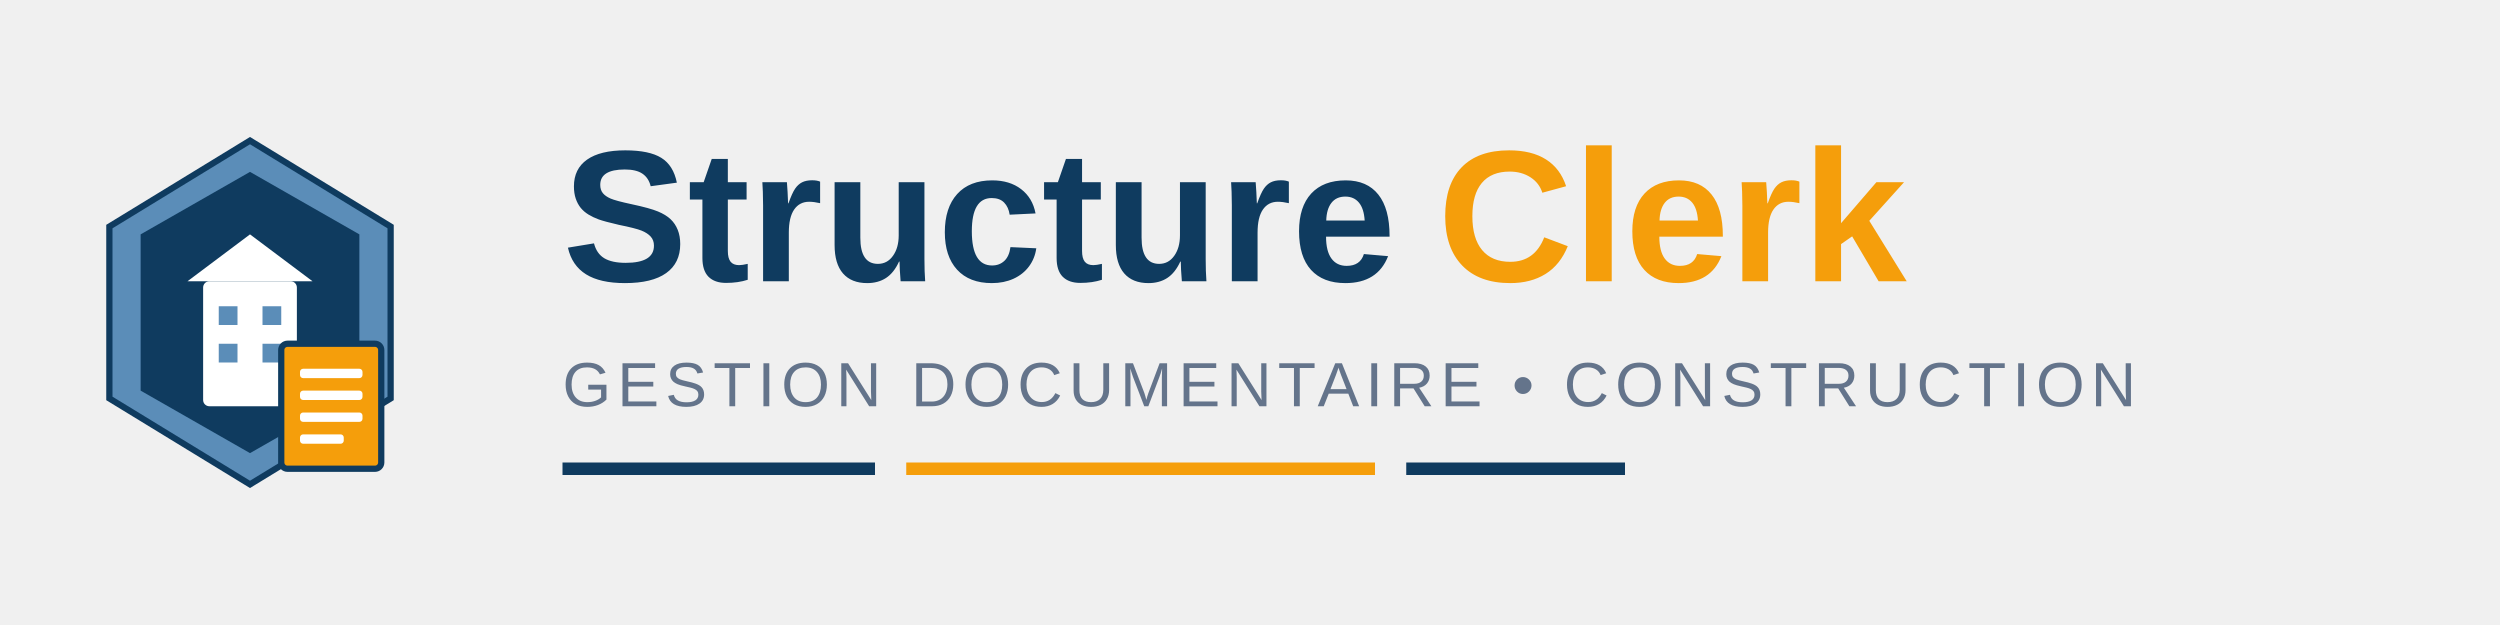
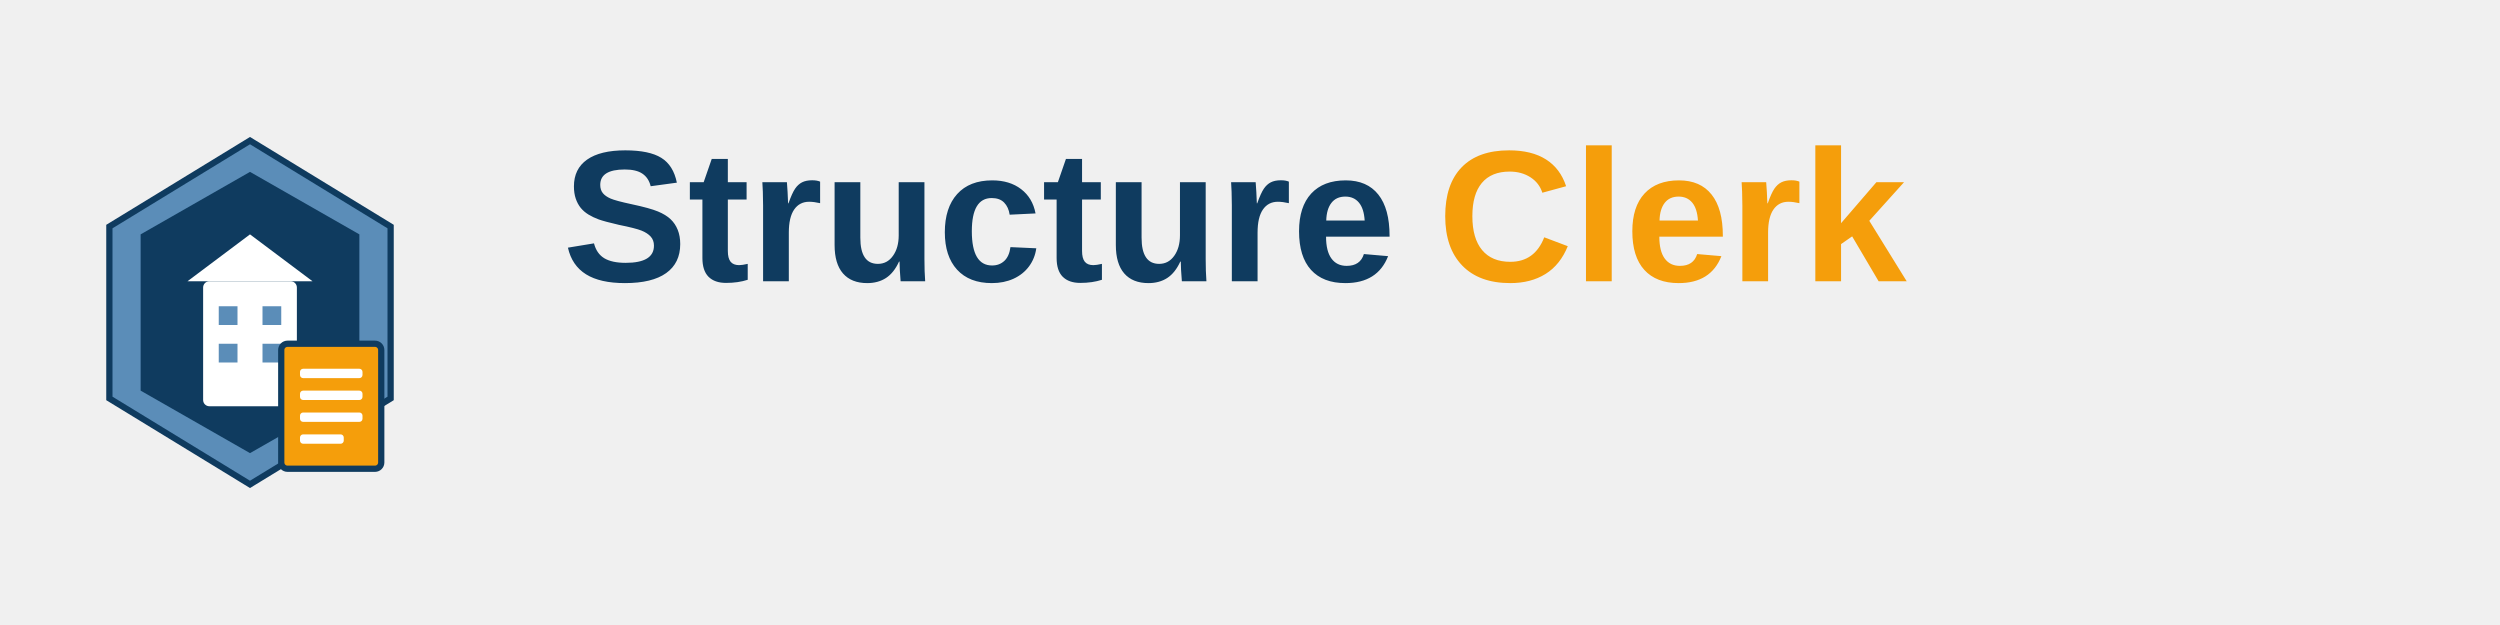
<svg xmlns="http://www.w3.org/2000/svg" width="800" height="200" viewBox="0 0 800 200" fill="none">
  <g transform="translate(20, 40)">
    <path d="M60 5 L105 32.5 L105 87.5 L60 115 L15 87.5 L15 32.5 Z" fill="#5B8DB8" stroke="#0F3B5F" stroke-width="2" />
    <path d="M60 15 L95 35 L95 85 L60 105 L25 85 L25 35 Z" fill="#0F3B5F" />
    <rect x="45" y="50" width="30" height="40" fill="white" rx="2" />
    <path d="M40 50 L60 35 L80 50 Z" fill="white" />
    <rect x="50" y="58" width="6" height="6" fill="#5B8DB8" />
    <rect x="64" y="58" width="6" height="6" fill="#5B8DB8" />
    <rect x="50" y="70" width="6" height="6" fill="#5B8DB8" />
    <rect x="64" y="70" width="6" height="6" fill="#5B8DB8" />
    <g transform="translate(70, 70)">
      <rect x="0" y="0" width="32" height="40" fill="#F59E0B" rx="2" stroke="#0F3B5F" stroke-width="2" />
      <rect x="6" y="8" width="20" height="3" fill="white" rx="1" />
      <rect x="6" y="15" width="20" height="3" fill="white" rx="1" />
      <rect x="6" y="22" width="20" height="3" fill="white" rx="1" />
      <rect x="6" y="29" width="14" height="3" fill="white" rx="1" />
    </g>
  </g>
  <text x="180" y="90" font-family="Arial, sans-serif" font-size="60" font-weight="bold" fill="#0F3B5F">Structure</text>
  <text x="460" y="90" font-family="Arial, sans-serif" font-size="60" font-weight="bold" fill="#F59E0B">Clerk</text>
-   <text x="180" y="130" font-family="Arial, sans-serif" font-size="20" font-weight="500" fill="#64748B" letter-spacing="2">GESTION DOCUMENTAIRE • CONSTRUCTION</text>
-   <line x1="180" y1="150" x2="280" y2="150" stroke="#0F3B5F" stroke-width="4" />
-   <line x1="290" y1="150" x2="440" y2="150" stroke="#F59E0B" stroke-width="4" />
-   <line x1="450" y1="150" x2="520" y2="150" stroke="#0F3B5F" stroke-width="4" />
</svg>
